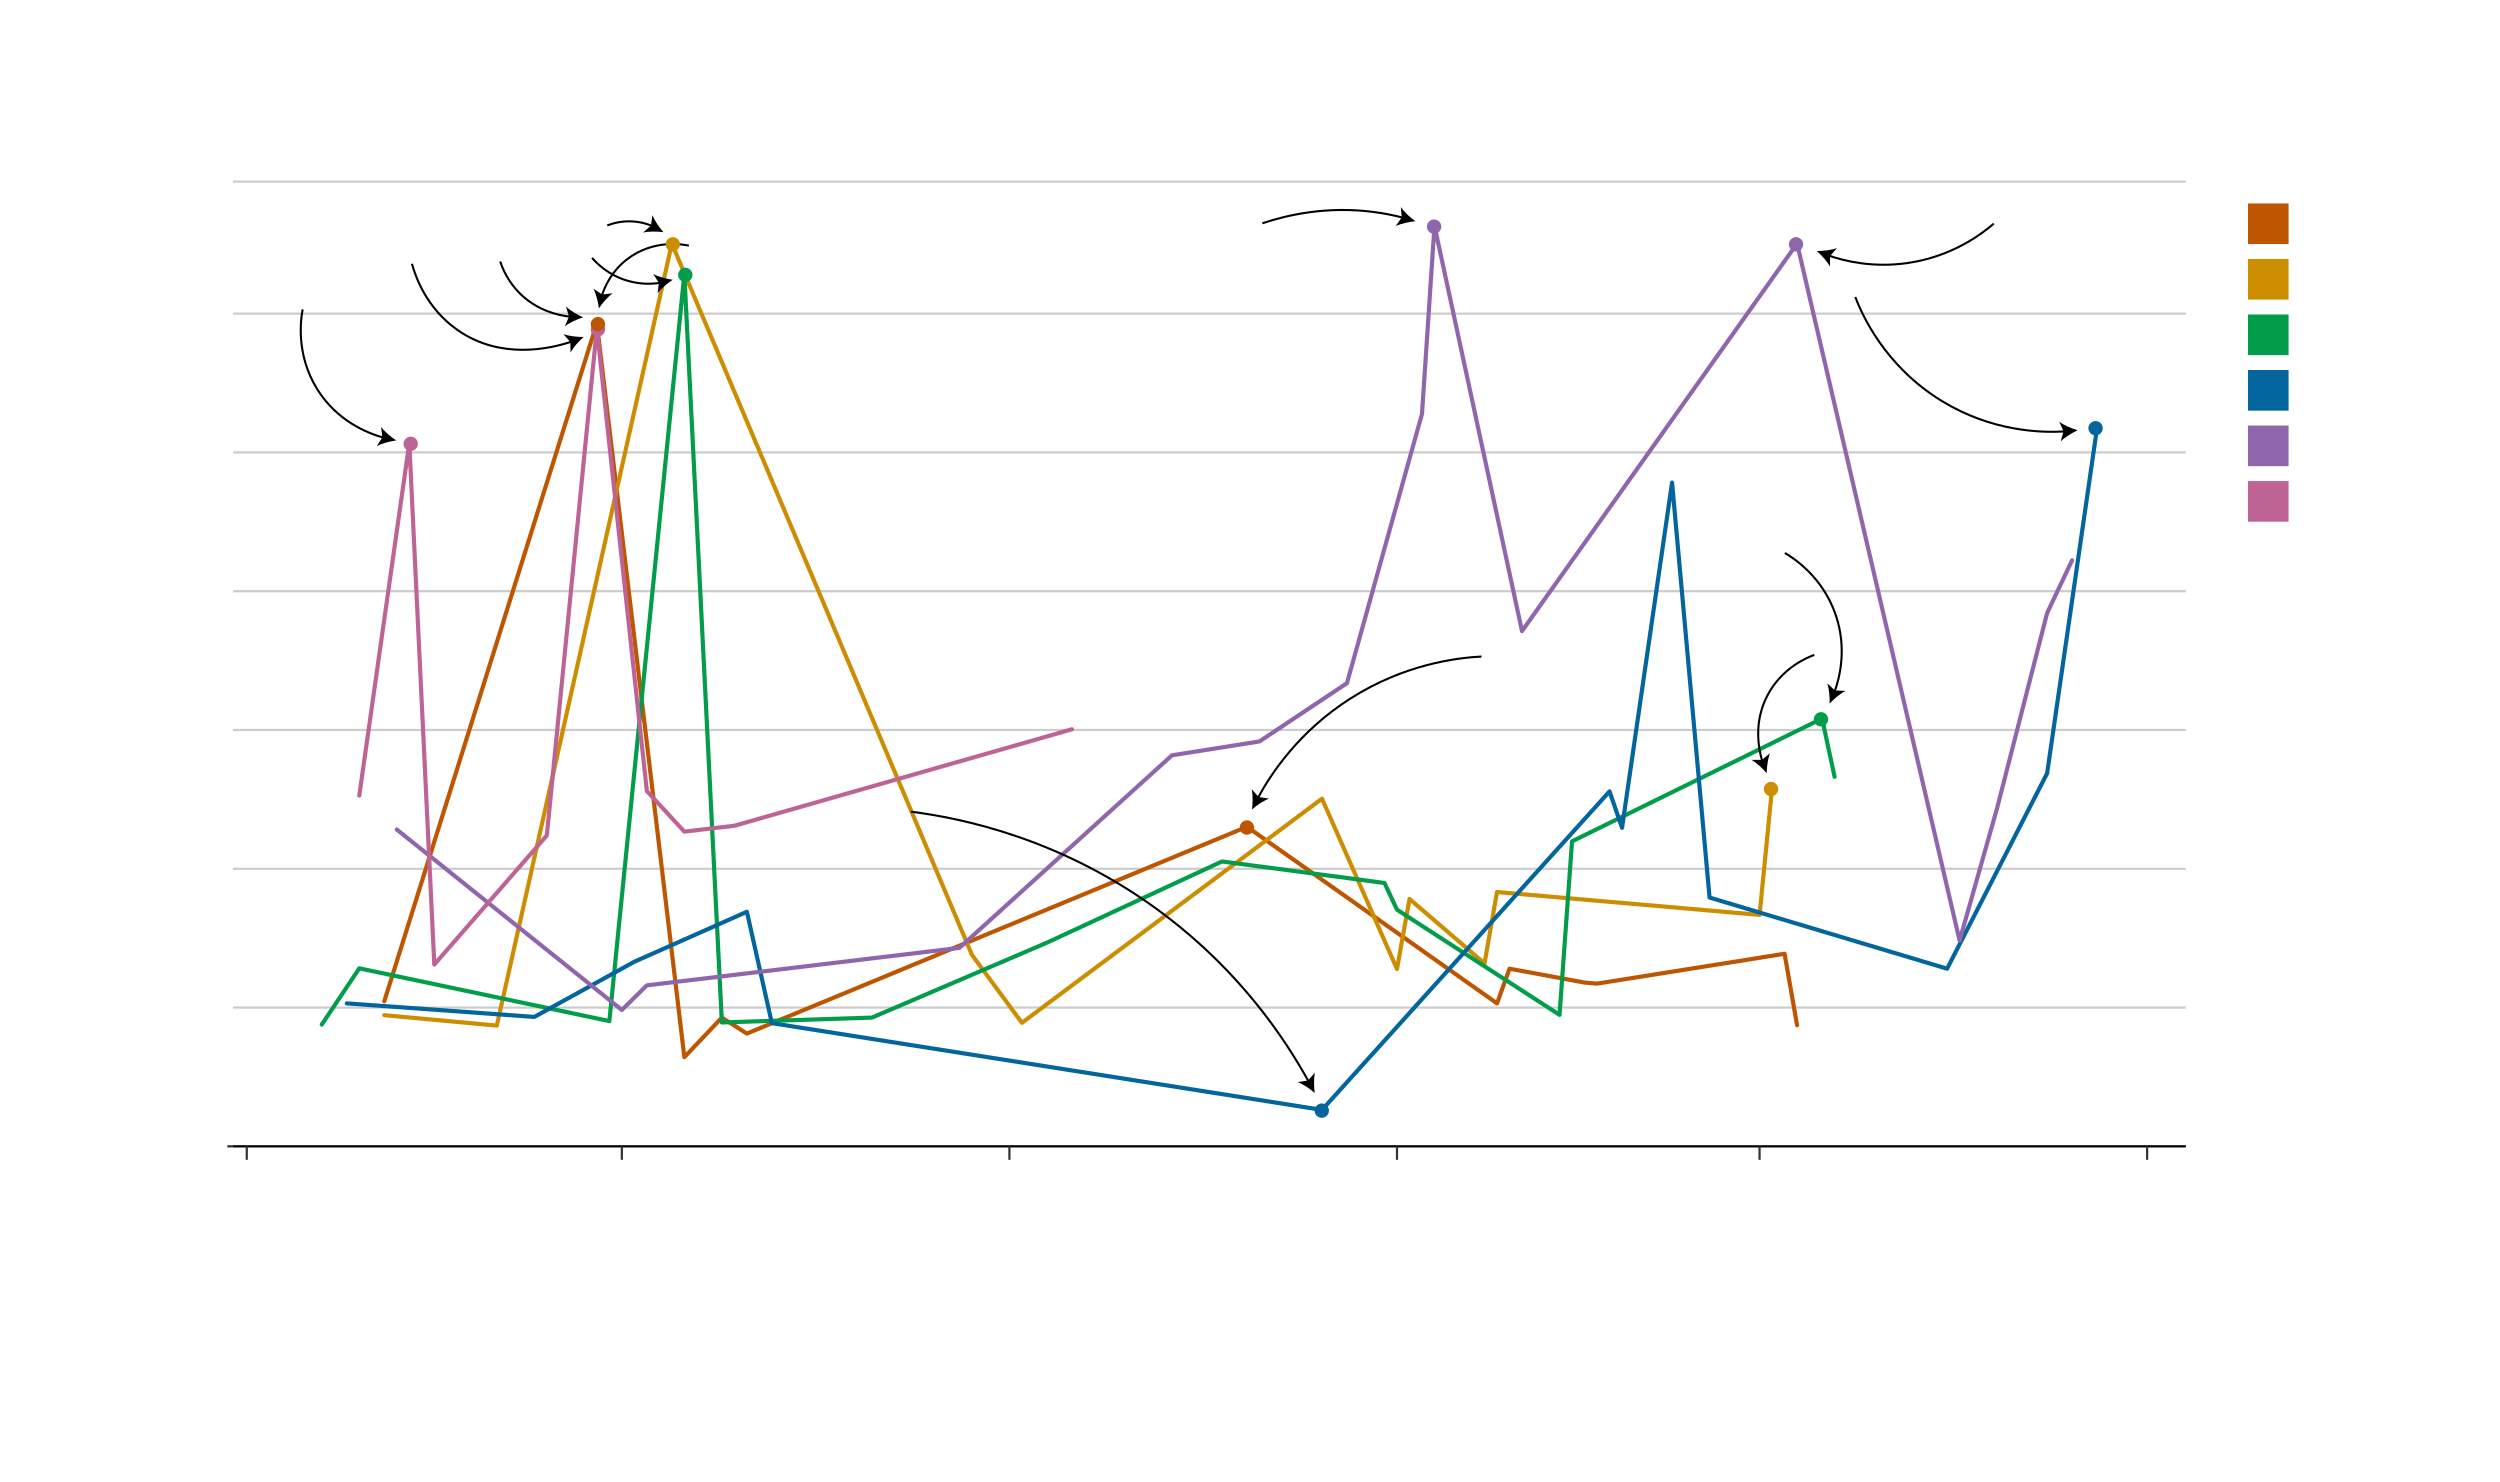
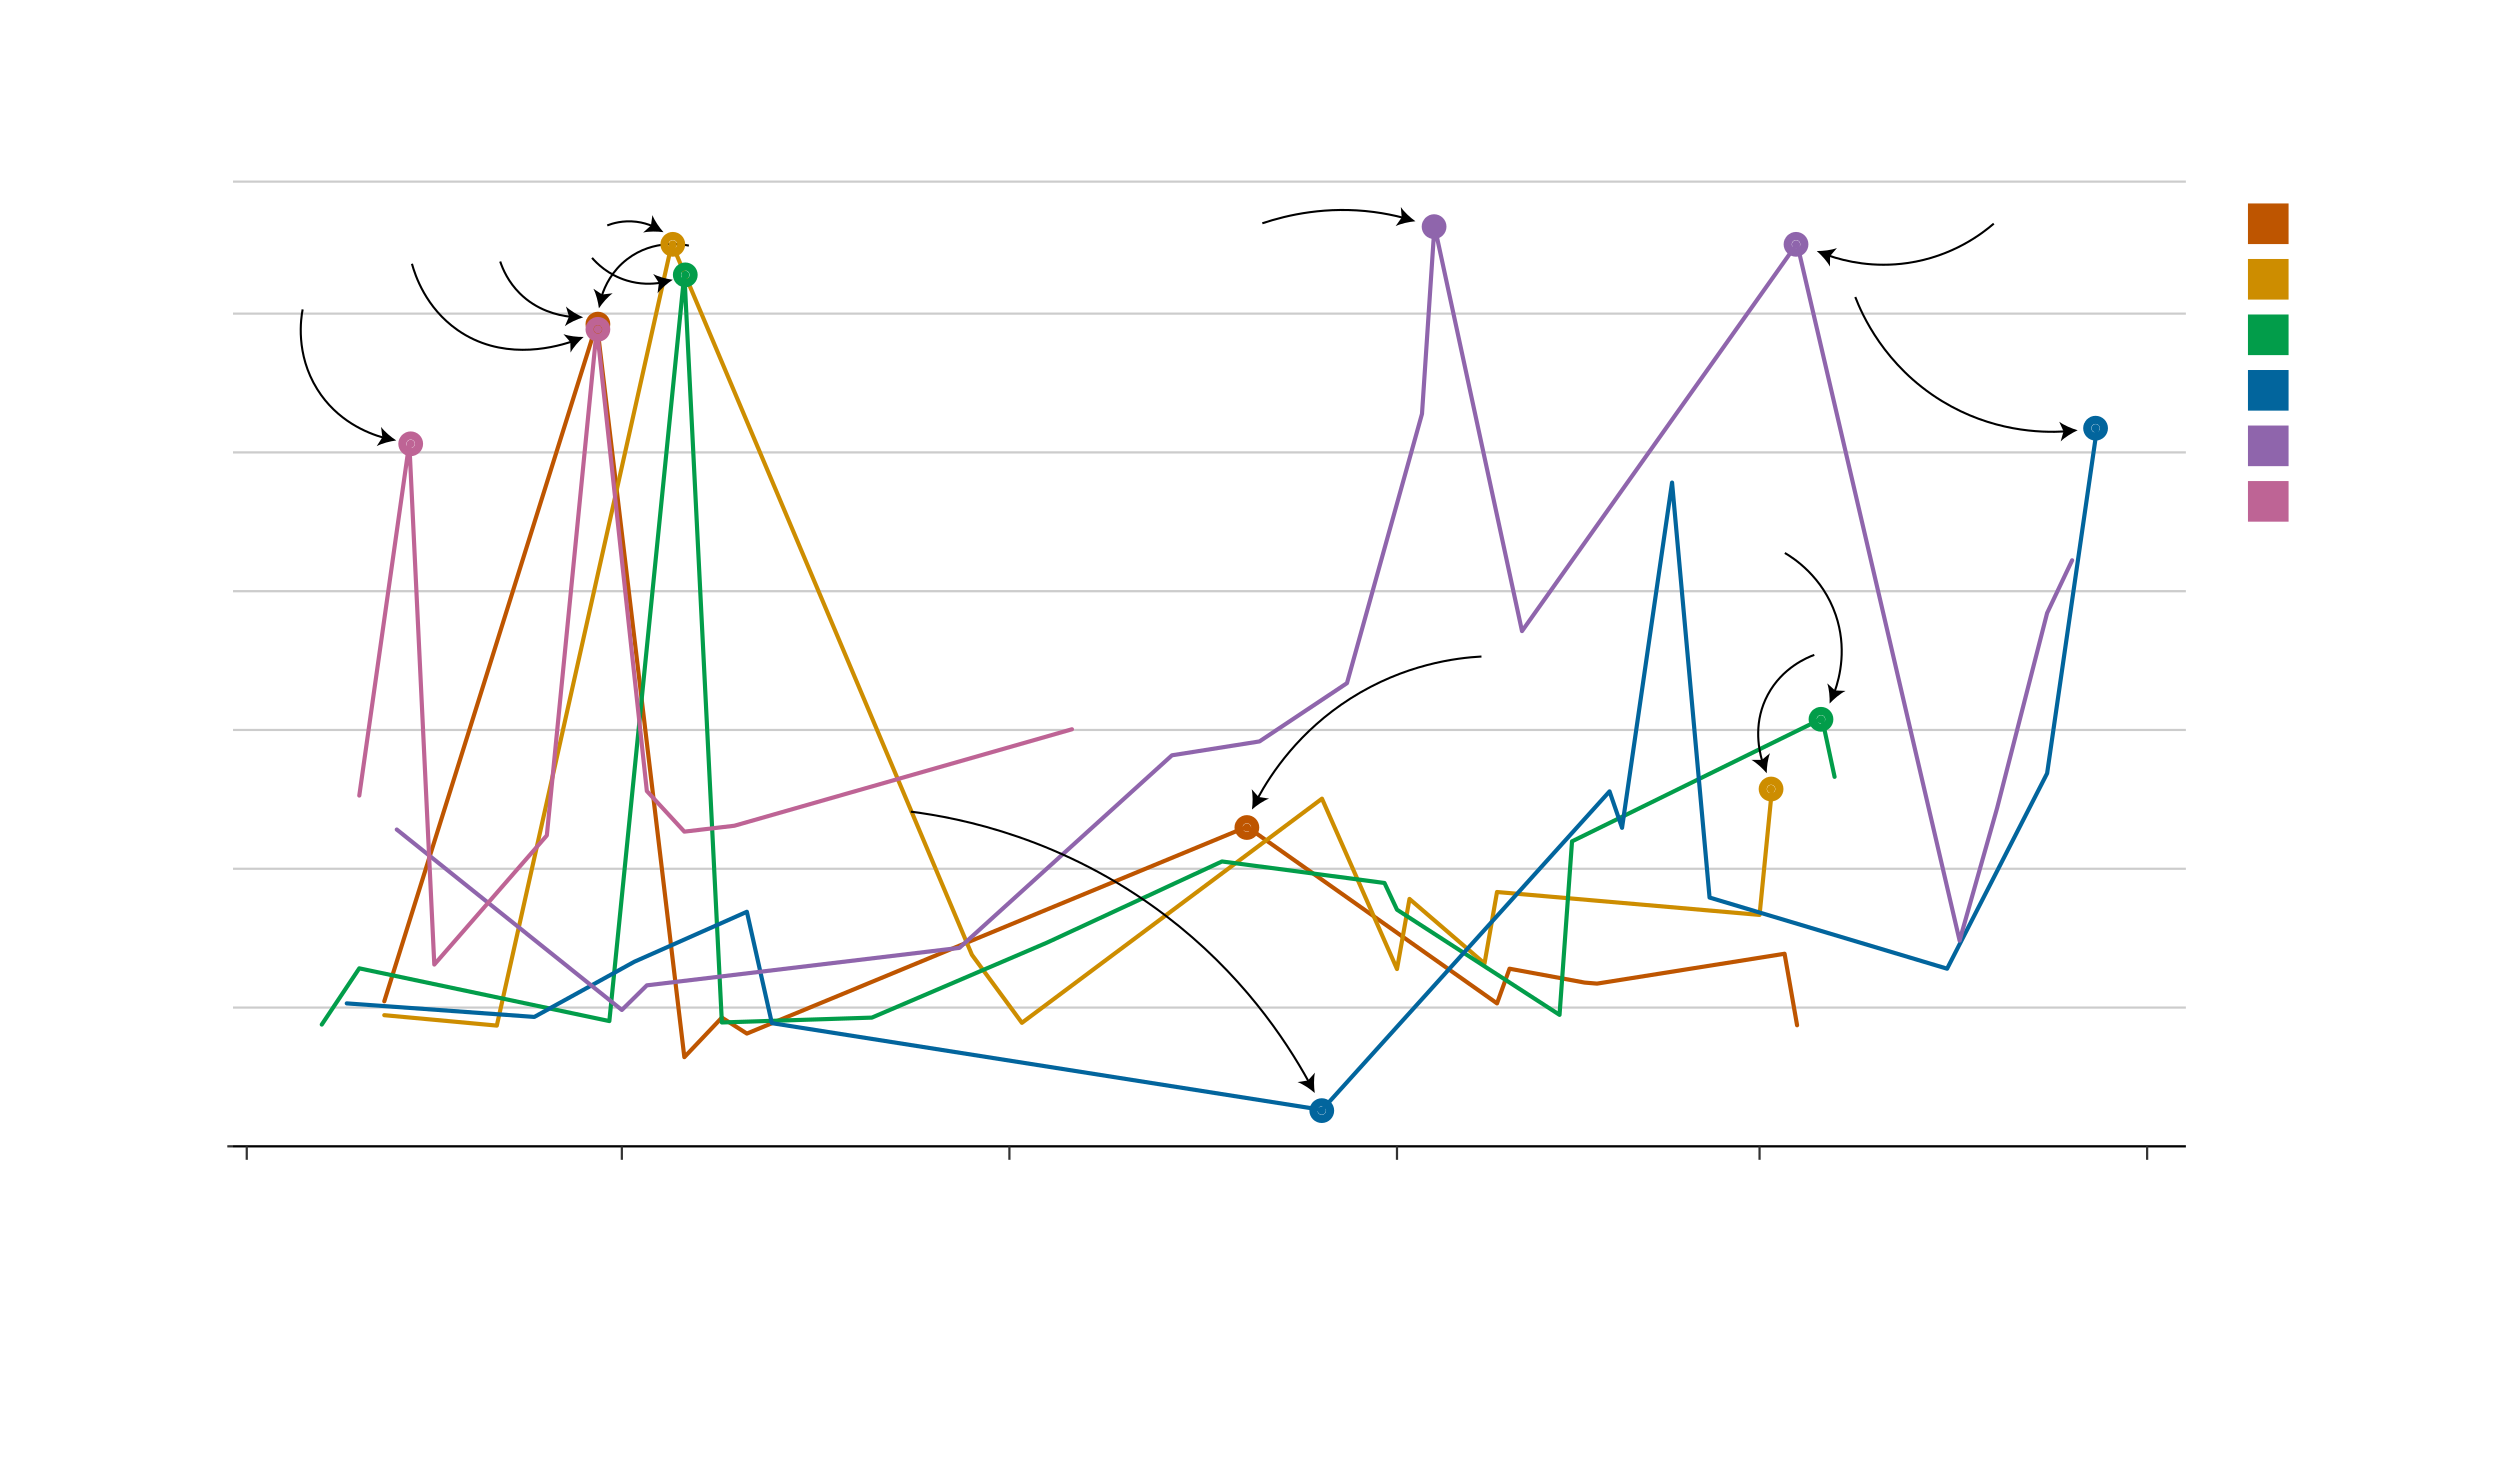
<svg xmlns="http://www.w3.org/2000/svg" version="1.2" baseProfile="tiny" id="g-Attendance_plot-Artboard_14-Layer-img" x="0px" y="0px" viewBox="0 0 600 355.56" overflow="visible" xml:space="preserve">
  <g>
    <line fill="none" stroke="#CCCCCC" stroke-width="0.535" stroke-linejoin="round" stroke-miterlimit="10" x1="55.923" y1="43.592" x2="524.613" y2="43.592" />
    <line fill="none" stroke="#CCCCCC" stroke-width="0.535" stroke-linejoin="round" stroke-miterlimit="10" x1="55.923" y1="75.267" x2="524.613" y2="75.267" />
    <line fill="none" stroke="#CCCCCC" stroke-width="0.535" stroke-linejoin="round" stroke-miterlimit="10" x1="55.923" y1="108.577" x2="524.613" y2="108.577" />
    <line fill="none" stroke="#CCCCCC" stroke-width="0.535" stroke-linejoin="round" stroke-miterlimit="10" x1="55.923" y1="141.887" x2="524.613" y2="141.887" />
    <line fill="none" stroke="#CCCCCC" stroke-width="0.535" stroke-linejoin="round" stroke-miterlimit="10" x1="55.923" y1="175.192" x2="524.613" y2="175.192" />
    <line fill="none" stroke="#CCCCCC" stroke-width="0.535" stroke-linejoin="round" stroke-miterlimit="10" x1="55.923" y1="208.502" x2="524.613" y2="208.502" />
    <line fill="none" stroke="#CCCCCC" stroke-width="0.535" stroke-linejoin="round" stroke-miterlimit="10" x1="55.923" y1="241.812" x2="524.613" y2="241.812" />
-     <polyline id="Attendance_x5F_2017_00000127045660472113464300000013659677538370131383_" fill="none" stroke="#BE5500" stroke-linecap="round" stroke-linejoin="round" stroke-miterlimit="10" points="   92.228,240.312 143.238,77.602 164.243,253.717 173.248,244.227 179.248,248.057 299.273,198.427 359.283,240.812 362.283,232.487    380.288,235.817 383.288,236.067 428.298,228.902 431.298,246.057  " />
-     <polyline id="Attendance_x5F_2018_00000158015008039103131160000015522358157707393711_" fill="none" stroke="#CD8D00" stroke-linecap="round" stroke-linejoin="round" stroke-miterlimit="10" points="   92.228,243.642 119.233,246.142 161.243,58.447 233.258,229.152 245.258,245.477 317.273,191.682 335.278,232.567 338.278,215.747    356.283,231.237 359.283,214.082 422.293,219.577 425.298,189.182  " />
-     <polyline id="Attendance_x5F_2019_00000167386662235639935410000000818412254348636824_" fill="none" stroke="#029D4A" stroke-linecap="round" stroke-linejoin="round" stroke-miterlimit="10" points="   77.228,245.892 86.228,232.402 146.243,245.057 164.243,65.777 173.248,245.392 209.253,244.227 251.263,226.237 293.268,206.752    332.278,211.917 335.278,218.327 374.288,243.562 377.288,201.922 437.298,172.447 440.298,186.437  " />
-     <polyline id="Attendance_x5F_2021_00000095326024353979690330000008103236371595547780_" fill="none" stroke="#02659D" stroke-linecap="round" stroke-linejoin="round" stroke-miterlimit="10" points="   83.228,240.812 128.238,244.062 152.243,230.817 179.248,218.827 185.248,245.557 317.273,266.377 386.288,189.932    389.288,198.677 401.293,115.822 410.293,215.412 467.303,232.487 491.308,185.602 503.313,102.582  " />
-     <polyline id="Attendance_x5F_2022_00000097484035870095817570000018228522708936782508_" fill="none" stroke="#8F65AC" stroke-linecap="round" stroke-linejoin="round" stroke-miterlimit="10" points="   95.228,199.092 149.243,242.392 155.243,236.482 230.258,227.487 281.268,181.272 302.273,177.942 323.273,163.952 341.278,99.332    344.278,54.202 365.283,151.462 431.298,58.447 470.303,225.742 479.308,193.932 491.308,147.132 497.308,134.472  " />
-     <polyline id="Attendance_x5F_2023_00000018232343404354931270000006654667164498664576_" fill="none" stroke="#BE6495" stroke-linecap="round" stroke-linejoin="round" stroke-miterlimit="10" points="   86.228,190.932 98.233,106.327 104.233,231.487 131.238,200.507 143.238,78.847 155.243,189.852 164.243,199.592 176.248,198.177    257.263,175.027  " />
+     <polyline id="Attendance_x5F_2017_00000179637479446597515790000009610177899094530743_" fill="none" stroke="#BE5500" stroke-linecap="round" stroke-linejoin="round" stroke-miterlimit="10" points="   92.228,240.312 143.238,77.602 164.243,253.717 173.248,244.227 179.248,248.057 299.273,198.427 359.283,240.812 362.283,232.487    380.288,235.817 383.288,236.067 428.298,228.902 431.298,246.057  " />
+     <polyline id="Attendance_x5F_2018_00000045596169523083522520000000826885180632776622_" fill="none" stroke="#CD8D00" stroke-linecap="round" stroke-linejoin="round" stroke-miterlimit="10" points="   92.228,243.642 119.233,246.142 161.243,58.447 233.258,229.152 245.258,245.477 317.273,191.682 335.278,232.567 338.278,215.747    356.283,231.237 359.283,214.082 422.293,219.577 425.298,189.182  " />
+     <polyline id="Attendance_x5F_2019_00000096032349253349873280000016392264483487462282_" fill="none" stroke="#029D4A" stroke-linecap="round" stroke-linejoin="round" stroke-miterlimit="10" points="   77.228,245.892 86.228,232.402 146.243,245.057 164.243,65.777 173.248,245.392 209.253,244.227 251.263,226.237 293.268,206.752    332.278,211.917 335.278,218.327 374.288,243.562 377.288,201.922 437.298,172.447 440.298,186.437  " />
+     <polyline id="Attendance_x5F_2021_00000142169846799032513620000007297502831833995682_" fill="none" stroke="#02659D" stroke-linecap="round" stroke-linejoin="round" stroke-miterlimit="10" points="   83.228,240.812 128.238,244.062 152.243,230.817 179.248,218.827 185.248,245.557 317.273,266.377 386.288,189.932    389.288,198.677 401.293,115.822 410.293,215.412 467.303,232.487 491.308,185.602 503.313,102.582  " />
+     <polyline id="Attendance_x5F_2022_00000069377509109882041290000016993731085285120410_" fill="none" stroke="#8F65AC" stroke-linecap="round" stroke-linejoin="round" stroke-miterlimit="10" points="   95.228,199.092 149.243,242.392 155.243,236.482 230.258,227.487 281.268,181.272 302.273,177.942 323.273,163.952 341.278,99.332    344.278,54.202 365.283,151.462 431.298,58.447 470.303,225.742 479.308,193.932 491.308,147.132 497.308,134.472  " />
+     <polyline id="Attendance_x5F_2023_00000181084059371662322470000016993679006229110660_" fill="none" stroke="#BE6495" stroke-linecap="round" stroke-linejoin="round" stroke-miterlimit="10" points="   86.228,190.932 98.233,106.327 104.233,231.487 131.238,200.507 143.238,78.847 155.243,189.852 164.243,199.592 176.248,198.177    257.263,175.027  " />
    <rect x="34.393" y="40.852" fill="none" width="540" height="252" />
    <line fill="none" stroke="#333333" stroke-width="0.535" stroke-linejoin="round" stroke-miterlimit="10" x1="54.553" y1="275.122" x2="55.923" y2="275.122" />
    <line fill="none" stroke="#000000" stroke-width="0.535" stroke-linejoin="round" stroke-miterlimit="10" x1="55.923" y1="275.122" x2="524.613" y2="275.122" />
    <line fill="none" stroke="#333333" stroke-width="0.535" stroke-linejoin="round" stroke-miterlimit="10" x1="59.223" y1="278.357" x2="59.223" y2="275.122" />
    <line fill="none" stroke="#333333" stroke-width="0.535" stroke-linejoin="round" stroke-miterlimit="10" x1="149.243" y1="278.357" x2="149.243" y2="275.122" />
    <line fill="none" stroke="#333333" stroke-width="0.535" stroke-linejoin="round" stroke-miterlimit="10" x1="242.258" y1="278.357" x2="242.258" y2="275.122" />
    <line fill="none" stroke="#333333" stroke-width="0.535" stroke-linejoin="round" stroke-miterlimit="10" x1="335.278" y1="278.357" x2="335.278" y2="275.122" />
    <line fill="none" stroke="#333333" stroke-width="0.535" stroke-linejoin="round" stroke-miterlimit="10" x1="422.293" y1="278.357" x2="422.293" y2="275.122" />
    <line fill="none" stroke="#333333" stroke-width="0.535" stroke-linejoin="round" stroke-miterlimit="10" x1="515.313" y1="278.357" x2="515.313" y2="275.122" />
-     <rect id="Legend_x5F_2017_00000070801320151295060640000002259033271186813596_" x="539.509" y="48.828" fill="#BE5500" width="9.75" height="9.75" />
-     <rect id="Legend_x5F_2018_00000000194922672604085470000005099185363941489317_" x="539.509" y="62.153" fill="#CD8D00" width="9.75" height="9.75" />
-     <rect id="Legend_x5F_2019_00000021809748403034707710000010000580446862281131_" x="539.509" y="75.478" fill="#029D4A" width="9.75" height="9.75" />
-     <rect id="Legend_x5F_2021_00000176016865899254298710000008353239700601682094_" x="539.509" y="88.803" fill="#02659D" width="9.75" height="9.75" />
-     <rect id="Legend_x5F_2022_00000116943941464736099430000009353189908505054598_" x="539.509" y="102.128" fill="#8F65AC" width="9.75" height="9.75" />
-     <rect id="Legend_x5F_2023_00000052072306851958387550000001819630533234231694_" x="539.509" y="115.453" fill="#BE6495" width="9.75" height="9.75" />
-     <g id="Education_x5F_2017_x5F_arrow_00000041990230444442662560000004598240881240959932_">
+     <rect id="Legend_x5F_2017_00000041986748858843059670000012862811386046010256_" x="539.509" y="48.828" fill="#BE5500" width="9.75" height="9.75" />
+     <rect id="Legend_x5F_2018_00000053513768489005585960000009604780407740414140_" x="539.509" y="62.153" fill="#CD8D00" width="9.75" height="9.75" />
+     <rect id="Legend_x5F_2019_00000000190095858064671820000016260162523881251246_" x="539.509" y="75.478" fill="#029D4A" width="9.75" height="9.75" />
+     <rect id="Legend_x5F_2021_00000069365891766136052700000001208771987192578179_" x="539.509" y="88.803" fill="#02659D" width="9.75" height="9.75" />
+     <rect id="Legend_x5F_2022_00000170979403167517407370000006018913799024700330_" x="539.509" y="102.128" fill="#8F65AC" width="9.75" height="9.75" />
+     <rect id="Legend_x5F_2023_00000177466195349399042240000017955173553777390494_" x="539.509" y="115.453" fill="#BE6495" width="9.75" height="9.75" />
+     <g id="Education_x5F_2017_x5F_arrow_00000150792689953635528460000003881262057532650156_">
      <path fill="none" stroke="#000000" stroke-width="0.5" stroke-miterlimit="10" d="M120.05,62.763    c0.639,1.908,1.951,4.908,4.692,7.64c4.057,4.044,9.004,5.269,12.212,5.626" />
      <g>
        <path d="M139.965,76.16c-1.447,0.449-3.255,1.25-4.397,2.141l0.989-2.327l-0.729-2.421     C136.866,74.563,138.576,75.557,139.965,76.16z" />
      </g>
    </g>
-     <g id="Education_x5F_other_00000003066692711643457980000013751326856626331019_">
+     <g id="Education_x5F_other_00000062158047962305822130000006028211921565335686_">
      <path fill="none" stroke="#000000" stroke-width="0.5" stroke-miterlimit="10" d="M98.867,63.306    c0.754,2.734,3.303,10.549,10.93,15.892c10.283,7.205,22.146,4.557,27.46,2.768" />
      <g>
        <path d="M140.066,80.871c-1.136,1.001-2.458,2.473-3.135,3.754l-0.051-2.528l-1.656-1.91     C136.585,80.682,138.552,80.889,140.066,80.871z" />
      </g>
    </g>
-     <g id="Education_x5F_other_00000052783750290133162980000007422983048881919889_">
+     <g id="Education_x5F_other_00000103968366800113692300000009724808617089670811_">
      <path fill="none" stroke="#000000" stroke-width="0.5" stroke-miterlimit="10" d="M142.092,61.891    c1.076,1.242,3.801,4.047,8.328,5.431c3.169,0.969,6.027,0.876,8.115,0.541" />
      <g>
        <path d="M161.464,67.141c-1.269,0.826-2.79,2.091-3.646,3.26l0.316-2.509l-1.362-2.13     C158.047,66.451,159.963,66.94,161.464,67.141z" />
      </g>
    </g>
-     <g id="Education_x5F_other_00000009591215839654074620000017046882327812625850_">
+     <g id="Education_x5F_other_00000167392287867925943740000001579151303015451265_">
      <path fill="none" stroke="#000000" stroke-width="0.5" stroke-miterlimit="10" d="M145.74,54.101    c1.199-0.467,3.75-1.277,6.999-0.875c1.505,0.186,2.8,0.588,3.86,1.038" />
      <g>
        <path d="M159.238,55.726c-1.501-0.202-3.479-0.236-4.89,0.092l1.876-1.695l0.357-2.503     C157.099,52.973,158.232,54.594,159.238,55.726z" />
      </g>
    </g>
-     <g id="Cornell_x5F_2018_00000047035596026485906910000001582187663748603299_">
+     <g id="Cornell_x5F_2018_00000109009402131900978210000002844606678028418471_">
      <path fill="none" stroke="#000000" stroke-width="0.5" stroke-miterlimit="10" d="M355.551,157.565    c-5.903,0.32-18.471,1.801-31.472,10.093c-12.236,7.804-18.957,17.879-22.245,23.95" />
      <g>
        <path d="M300.462,194.291c0.21-1.5,0.255-3.477-0.064-4.89l1.685,1.886l2.501,0.371     C303.227,192.167,301.599,193.291,300.462,194.291z" />
      </g>
    </g>
-     <g id="Yale_x5F_2019_00000081620076960020373920000015193939043449363646_">
+     <g id="Yale_x5F_2019_00000037691278651117402870000000627031539051841205_">
      <path fill="none" stroke="#000000" stroke-width="0.5" stroke-miterlimit="10" d="M435.43,157.172    c-1.628,0.597-7.653,3.026-11.153,9.56c-3.349,6.252-2.371,12.501-1.321,16.03" />
      <g>
        <path d="M424.011,185.586c-0.976-1.158-2.418-2.512-3.683-3.218l2.529,0.005l1.946-1.613     C424.276,182.11,424.026,184.072,424.011,185.586z" />
      </g>
    </g>
-     <g id="Pride_x5F_2020_00000023254923799146441810000012848044583348802751_">
+     <g id="Pride_x5F_2020_00000036973829857278920140000009001531601710383293_">
      <path fill="none" stroke="#000000" stroke-width="0.5" stroke-miterlimit="10" d="M428.363,132.714    c1.917,1.123,9.047,5.604,12.215,14.887c2.658,7.79,1.069,14.697-0.295,18.484" />
      <g>
        <path d="M439.104,168.861c0.055-1.513-0.103-3.485-0.566-4.858l1.869,1.703l2.526,0.113     C441.637,166.465,440.133,167.75,439.104,168.861z" />
      </g>
    </g>
-     <g id="Penn_x5F_2022_00000176042026422411856500000007715198997124261038_">
+     <g id="Penn_x5F_2022_00000031915035215138739150000009546308079453162653_">
      <path fill="none" stroke="#000000" stroke-width="0.5" stroke-miterlimit="10" d="M218.595,194.798    c11.768,1.505,36.661,6.324,61.129,24.934c18.128,13.788,28.692,29.569,34.397,39.929" />
      <g>
        <path d="M315.543,262.317c-1.141-0.996-2.773-2.114-4.131-2.618l2.5-0.381l1.677-1.892     C315.275,258.841,315.327,260.818,315.543,262.317z" />
      </g>
    </g>
-     <g id="Seton_x5F_2022_00000030458776703020208070000014586717723388748169_">
+     <g id="Seton_x5F_2022_00000086664322313989699450000014821396590141010309_">
      <path fill="none" stroke="#000000" stroke-width="0.5" stroke-miterlimit="10" d="M445.268,71.282    c1.526,3.965,6.924,16.51,20.827,24.992c11.844,7.226,23.521,7.636,29.553,7.269" />
      <g>
        <path d="M498.649,103.266c-1.377,0.63-3.068,1.655-4.088,2.685l0.683-2.435l-1.032-2.308     C495.371,102.078,497.194,102.845,498.649,103.266z" />
      </g>
    </g>
-     <g id="Sell_x5F_2022_00000078745629305972249100000009205445530105094840_">
+     <g id="Sell_x5F_2022_00000182521743535724074300000016323054873618578870_">
      <path fill="none" stroke="#000000" stroke-width="0.5" stroke-miterlimit="10" d="M302.959,53.589    c6.039-2.014,15.504-4.187,26.78-2.706c2.54,0.334,4.9,0.817,7.065,1.383" />
      <g>
        <path d="M339.701,53.105c-1.508,0.135-3.445,0.539-4.749,1.17l1.455-2.068l-0.205-2.52     C337.006,50.893,338.47,52.224,339.701,53.105z" />
      </g>
    </g>
-     <g id="Champs_x5F_2023_00000133500625863789462200000013846068098075937956_">
+     <g id="Champs_x5F_2023_00000052074903890360736560000000158837420644636856_">
      <path fill="none" stroke="#000000" stroke-width="0.5" stroke-miterlimit="10" d="M478.506,53.668    c-2.739,2.369-9.855,7.882-20.668,9.454c-8.129,1.182-14.859-0.372-18.999-1.79" />
      <g>
        <path d="M436.027,60.249c1.515,0.008,3.48-0.212,4.838-0.717l-1.644,1.922l-0.034,2.528     C438.501,62.705,437.17,61.242,436.027,60.249z" />
      </g>
    </g>
-     <g id="Duke_x5F_2023_00000158720203994739642230000003481279716034552986_">
+     <g id="Duke_x5F_2023_00000166644513534871154240000008602084771918940861_">
      <path fill="none" stroke="#000000" stroke-width="0.5" stroke-miterlimit="10" d="M92.15,105.073    c-4.101-1.134-11.301-4.101-16.006-11.651c-5.293-8.494-3.896-17.123-3.508-19.164" />
      <g>
        <path d="M95.098,105.71c-1.268-0.827-2.788-2.093-3.643-3.263l0.314,2.509l-1.364,2.129     C91.68,106.397,93.597,105.909,95.098,105.71z" />
      </g>
    </g>
-     <g id="NewEd_x5F_2023_00000041270125366453899970000000902676652718226062_">
+     <g id="NewEd_x5F_2023_00000067234353767108423460000006696605562806688151_">
      <path fill="none" stroke="#000000" stroke-width="0.5" stroke-miterlimit="10" d="M165.328,58.953    c-1.038-0.227-8.386-1.704-14.829,3.271c-3.601,2.781-5.293,6.322-6.089,8.837" />
      <g>
        <path d="M143.739,74c-0.185-1.503-0.654-3.425-1.328-4.707l2.115,1.385l2.512-0.289C145.859,71.233,144.578,72.74,143.739,74z" />
      </g>
    </g>
-     <circle id="Duke_x5F_2023_00000015337631557098405390000008776075200714132096_" fill="#BE6495" stroke="#BE6495" stroke-width="1.5" stroke-linecap="round" stroke-linejoin="round" stroke-miterlimit="10" cx="98.566" cy="106.514" r="0.975" />
-     <circle id="Education_x5F_2023_00000170265023278621742720000005878591969021134480_" fill="#BE6495" stroke="#BE6495" stroke-width="1.5" stroke-linecap="round" stroke-linejoin="round" stroke-miterlimit="10" cx="143.496" cy="79.039" r="0.975" />
-     <path id="Sell_x5F_2022_00000005968875608682730300000015858064258721359779_" fill="#8F65AC" stroke="#8F65AC" stroke-width="1.5" stroke-linecap="round" stroke-linejoin="round" stroke-miterlimit="10" d="   M344.181,53.419c0.538,0,0.975,0.437,0.975,0.975c0,0.538-0.437,0.975-0.975,0.975s-0.975-0.437-0.975-0.975   C343.206,53.855,343.642,53.419,344.181,53.419" />
-     <circle id="Champs_x5F_2023_00000105415451381305286510000007935715932131155380_" fill="#8F65AC" stroke="#8F65AC" stroke-width="1.5" stroke-linecap="round" stroke-linejoin="round" stroke-miterlimit="10" cx="431.046" cy="58.639" r="0.975" />
-     <circle id="Penn_x5F_2022_00000168105420218078531620000005118961532434988473_" fill="#02659D" stroke="#02659D" stroke-width="1.5" stroke-linecap="round" stroke-linejoin="round" stroke-miterlimit="10" cx="317.226" cy="266.549" r="0.975" />
-     <circle id="Seton_x5F_2022_00000002381419758844114070000009250568633848974767_" fill="#02659D" stroke="#02659D" stroke-width="1.5" stroke-linecap="round" stroke-linejoin="round" stroke-miterlimit="10" cx="502.936" cy="102.769" r="0.975" />
-     <circle id="Education_x5F_2019_00000089550846043103080450000008868027985889083522_" fill="#029D4A" stroke="#029D4A" stroke-width="1.5" stroke-linecap="round" stroke-linejoin="round" stroke-miterlimit="10" cx="164.466" cy="65.969" r="0.975" />
-     <circle id="Pride_x5F_2020_00000080165652812995512980000011599009349619961246_" fill="#029D4A" stroke="#029D4A" stroke-width="1.5" stroke-linecap="round" stroke-linejoin="round" stroke-miterlimit="10" cx="437.036" cy="172.629" r="0.975" />
-     <circle id="Education_x5F_2018_00000150103771284719127890000011947566076034764701_" fill="#CD8D00" stroke="#CD8D00" stroke-width="1.5" stroke-linecap="round" stroke-linejoin="round" stroke-miterlimit="10" cx="161.471" cy="58.639" r="0.975" />
-     <circle id="Yale_x5F_2019_00000104704676627208059290000018161533888988350363_" fill="#CD8D00" stroke="#CD8D00" stroke-width="1.5" stroke-linecap="round" stroke-linejoin="round" stroke-miterlimit="10" cx="425.056" cy="189.364" r="0.975" />
-     <circle id="Education_x5F_2017_00000175285932074120914460000007771536980834321306_" fill="#BE5500" stroke="#BE5500" stroke-width="1.5" stroke-linecap="round" stroke-linejoin="round" stroke-miterlimit="10" cx="143.496" cy="77.789" r="0.975" />
-     <circle id="Cornell_x5F_2018_00000047738701120463686570000006337686136457802140_" fill="#BE5500" stroke="#BE5500" stroke-width="1.5" stroke-linecap="round" stroke-linejoin="round" stroke-miterlimit="10" cx="299.251" cy="198.604" r="0.975" />
+     <circle id="Duke_x5F_2023_00000178190848370195328100000009269619906258550178_" fill="#BE6495" stroke="#BE6495" stroke-width="4" stroke-linecap="round" stroke-linejoin="round" stroke-miterlimit="10" cx="98.566" cy="106.514" r="0.975" />
+     <path id="Sell_x5F_2022_00000056426490170517687400000006805142970355420064_" fill="#8F65AC" stroke="#8F65AC" stroke-width="4" stroke-linecap="round" stroke-linejoin="round" stroke-miterlimit="10" d="   M344.181,53.419c0.538,0,0.975,0.437,0.975,0.975c0,0.538-0.437,0.975-0.975,0.975s-0.975-0.437-0.975-0.975   C343.206,53.855,343.642,53.419,344.181,53.419" />
+     <circle id="Champs_x5F_2023_00000029024120231272708910000007167758701469733552_" fill="#8F65AC" stroke="#8F65AC" stroke-width="4" stroke-linecap="round" stroke-linejoin="round" stroke-miterlimit="10" cx="431.046" cy="58.639" r="0.975" />
+     <circle id="Penn_x5F_2022_00000050648244312342747050000007528609664367058305_" fill="#02659D" stroke="#02659D" stroke-width="4" stroke-linecap="round" stroke-linejoin="round" stroke-miterlimit="10" cx="317.226" cy="266.549" r="0.975" />
+     <circle id="Seton_x5F_2022_00000117677561618075234870000001572393080081631926_" fill="#02659D" stroke="#02659D" stroke-width="4" stroke-linecap="round" stroke-linejoin="round" stroke-miterlimit="10" cx="502.936" cy="102.769" r="0.975" />
+     <circle id="Education_x5F_2019_00000178182099302218603000000004952491021182193585_" fill="#029D4A" stroke="#029D4A" stroke-width="4" stroke-linecap="round" stroke-linejoin="round" stroke-miterlimit="10" cx="164.466" cy="65.969" r="0.975" />
+     <circle id="Pride_x5F_2020_00000143582562444147179240000009264174640908948140_" fill="#029D4A" stroke="#029D4A" stroke-width="4" stroke-linecap="round" stroke-linejoin="round" stroke-miterlimit="10" cx="437.036" cy="172.629" r="0.975" />
+     <circle id="Education_x5F_2018_00000088101065839321506390000001351979209155224992_" fill="#CD8D00" stroke="#CD8D00" stroke-width="4" stroke-linecap="round" stroke-linejoin="round" stroke-miterlimit="10" cx="161.471" cy="58.639" r="0.975" />
+     <circle id="Yale_x5F_2019_00000134217372227299904410000010033069322877742515_" fill="#CD8D00" stroke="#CD8D00" stroke-width="4" stroke-linecap="round" stroke-linejoin="round" stroke-miterlimit="10" cx="425.056" cy="189.364" r="0.975" />
+     <circle id="Education_x5F_2017_00000106120212662919894570000006935989395616288670_" fill="#BE5500" stroke="#BE5500" stroke-width="4" stroke-linecap="round" stroke-linejoin="round" stroke-miterlimit="10" cx="143.496" cy="77.789" r="0.975" />
+     <circle id="Cornell_x5F_2018_00000127753513278902312100000015086358747749885115_" fill="#BE5500" stroke="#BE5500" stroke-width="4" stroke-linecap="round" stroke-linejoin="round" stroke-miterlimit="10" cx="299.251" cy="198.604" r="0.975" />
+     <circle id="Education_x5F_2023_00000053542192327016293300000016378036696679524770_" fill="#BE6495" stroke="#BE6495" stroke-width="4" stroke-linecap="round" stroke-linejoin="round" stroke-miterlimit="10" cx="143.496" cy="79.039" r="0.975" />
  </g>
  <style>
#g-Attendance_plot-Artboard_14-Layer-img rect, #g-Attendance_plot-Artboard_14-Layer-img circle, #g-Attendance_plot-Artboard_14-Layer-img path, #g-Attendance_plot-Artboard_14-Layer-img line, #g-Attendance_plot-Artboard_14-Layer-img polyline, #g-Attendance_plot-Artboard_14-Layer-img polygon { vector-effect: non-scaling-stroke; }
</style>
</svg>
